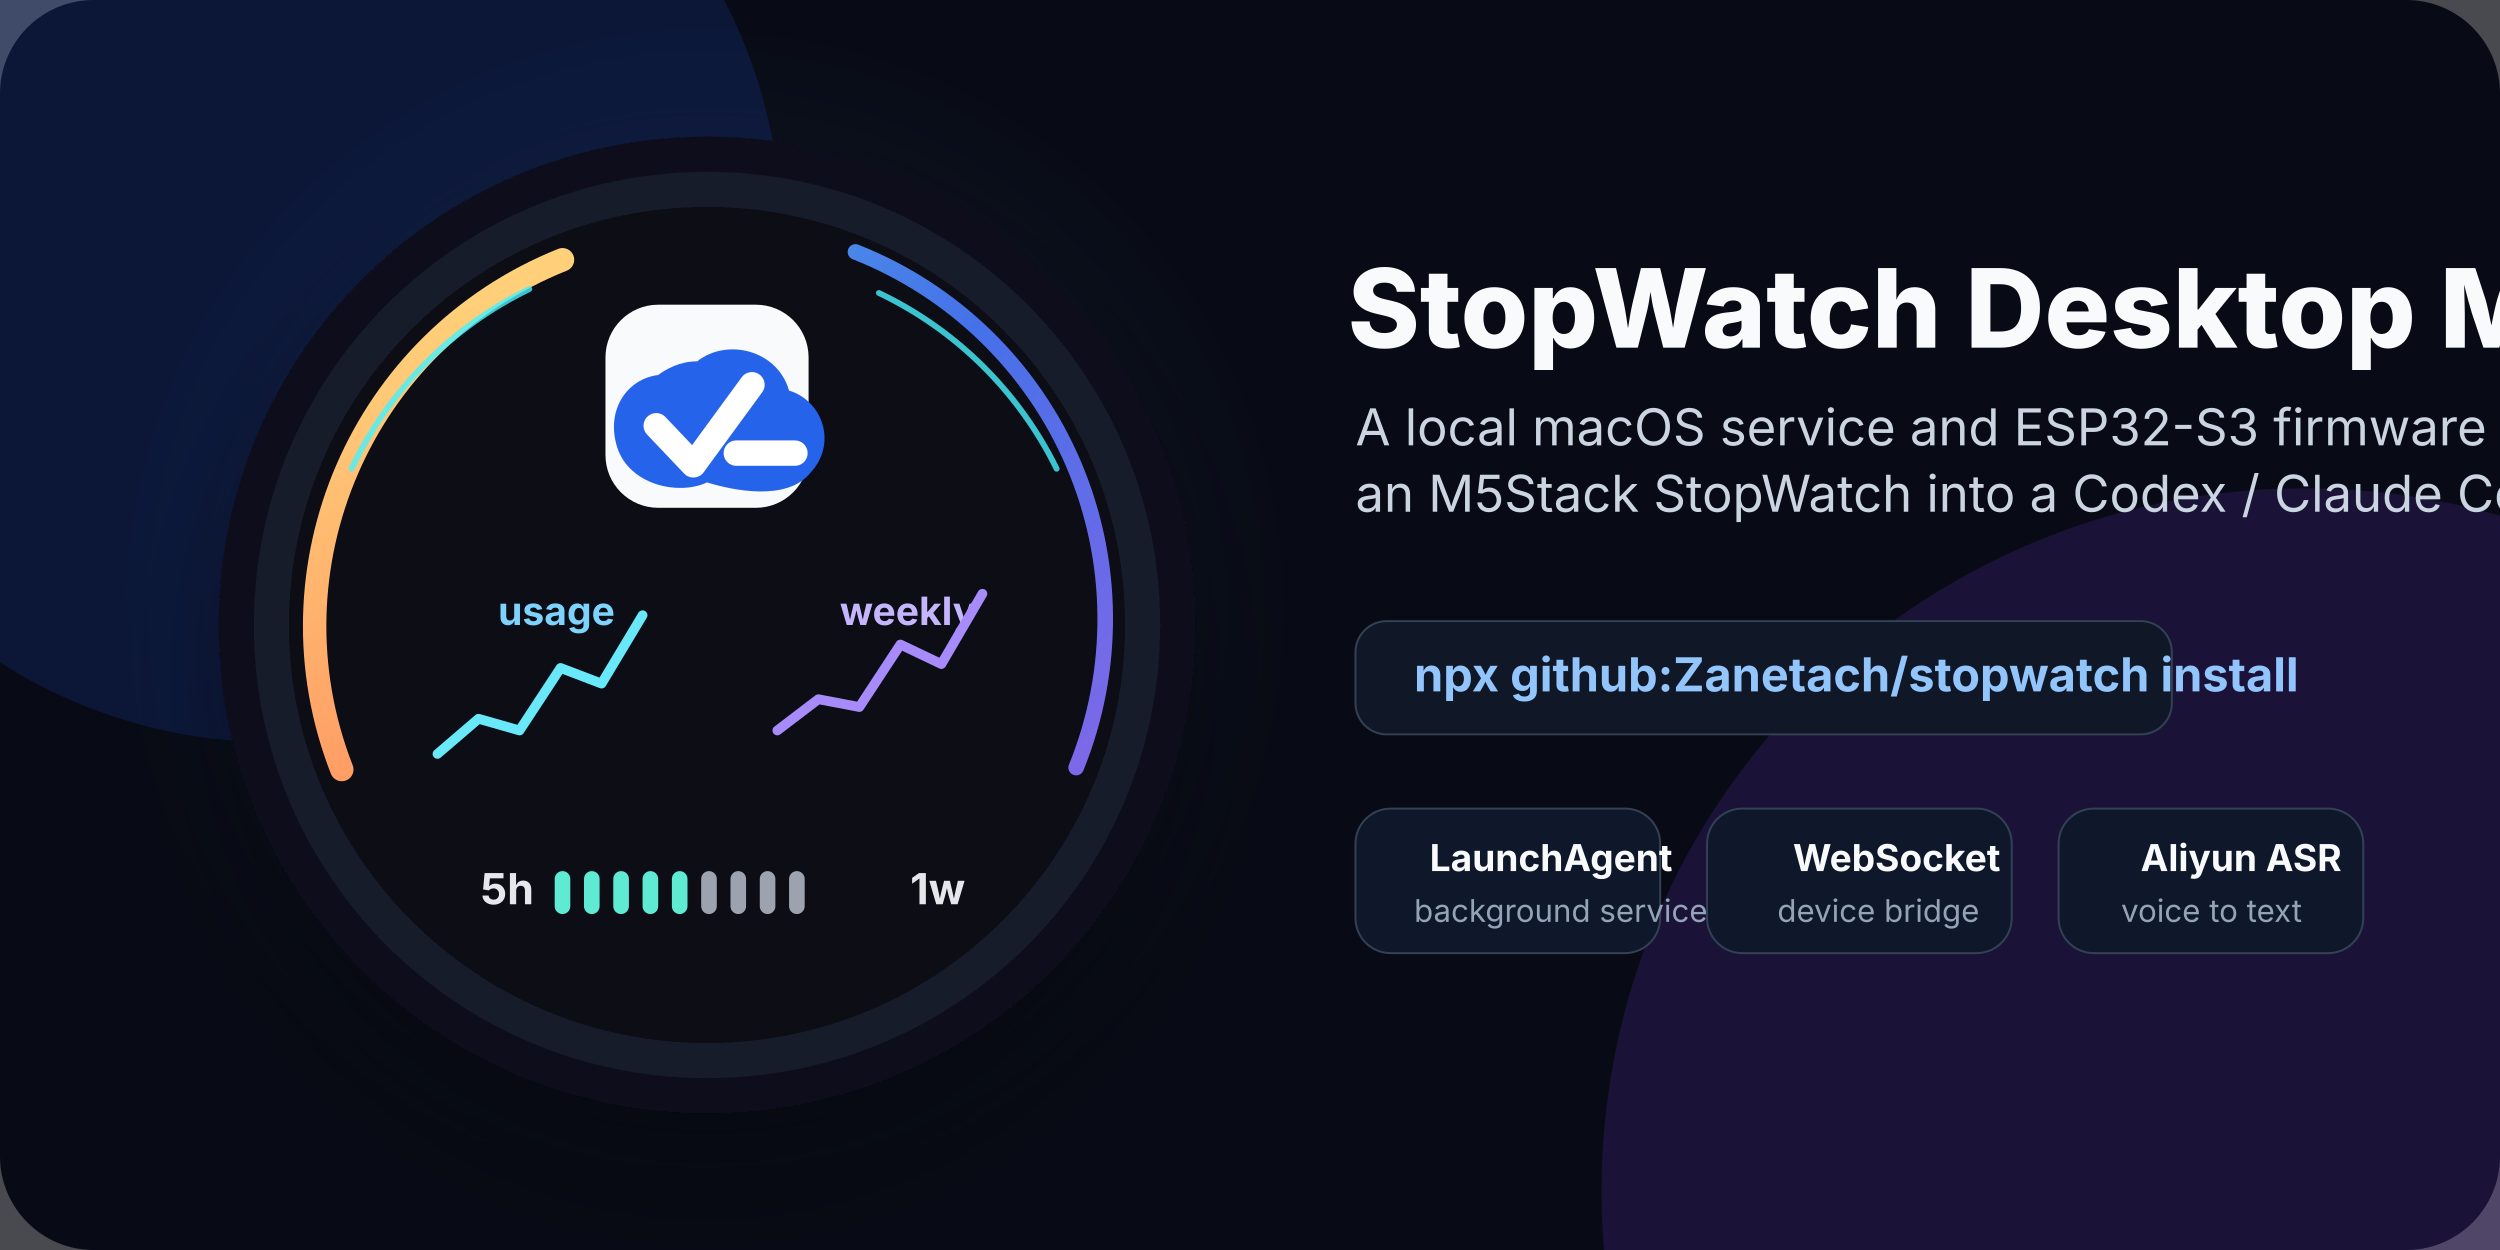
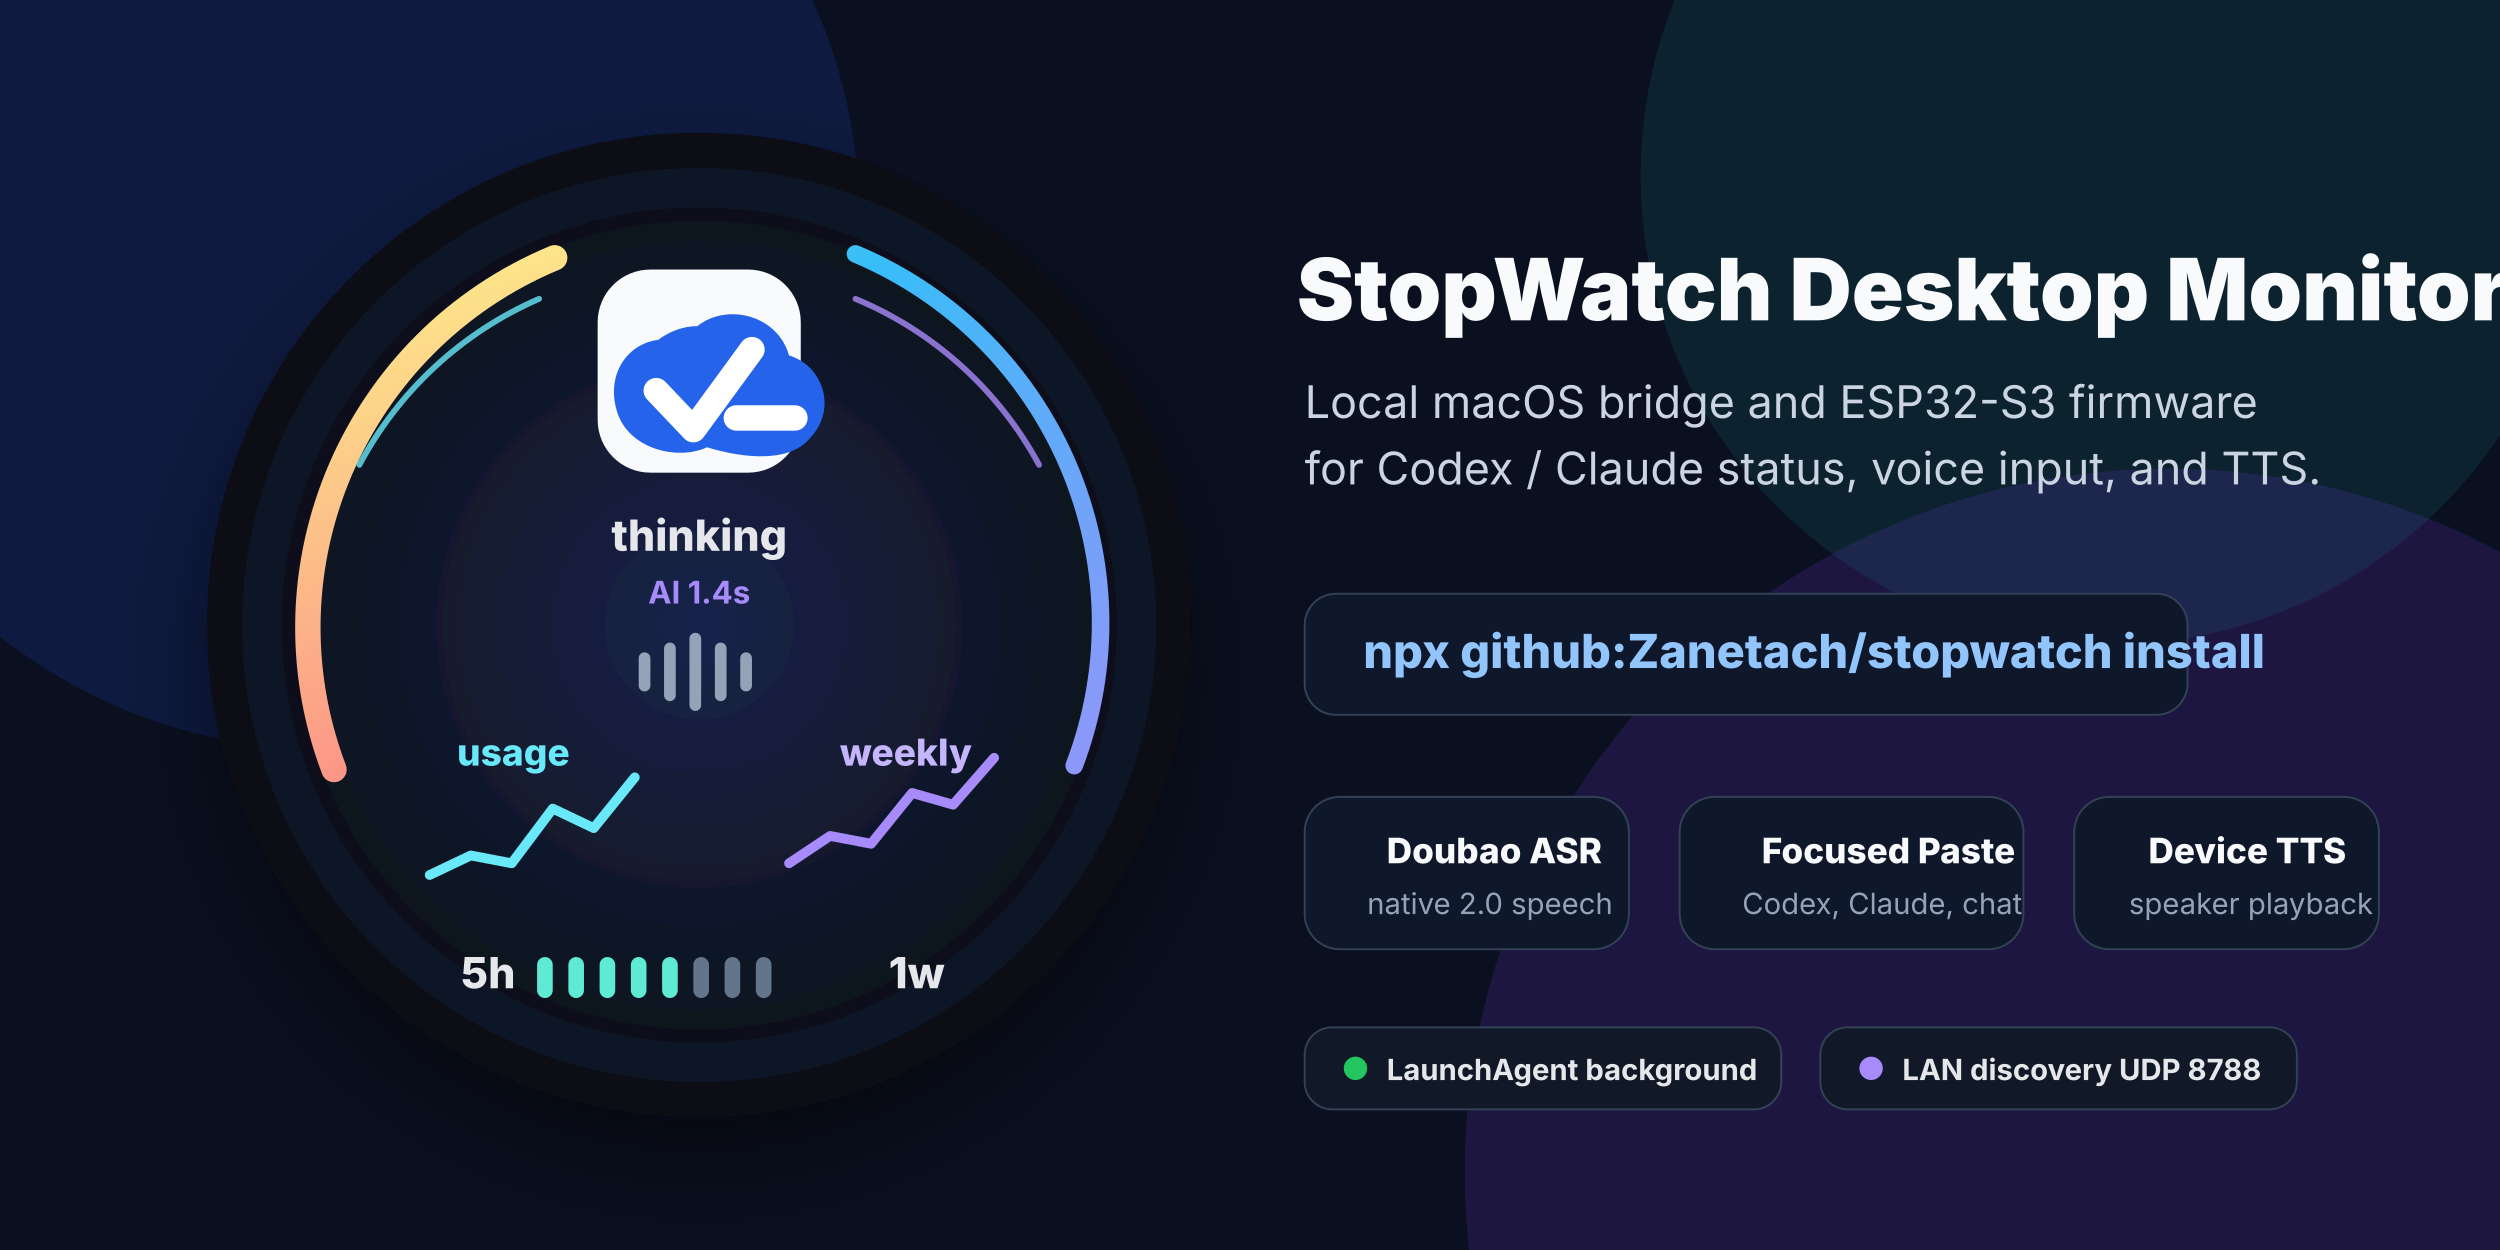
<svg xmlns="http://www.w3.org/2000/svg" width="1280" height="640" viewBox="0 0 1280 640" fill="none">
  <defs>
-     <radialGradient id="screenGlow" cx="0" cy="0" r="1" gradientUnits="userSpaceOnUse" gradientTransform="translate(362 312) rotate(45) scale(300)">
-       <stop offset="0" stop-color="#203166" />
-       <stop offset="0.55" stop-color="#111827" />
-       <stop offset="1" stop-color="#070A12" />
+     <radialGradient id="watchFace" cx="0" cy="0" r="1" gradientUnits="userSpaceOnUse" gradientTransform="translate(358 320) rotate(45) scale(286)">
+       <stop offset="0" stop-color="#18234A" />
+       <stop offset="0.58" stop-color="#101726" />
+       <stop offset="1" stop-color="#05070D" />
    </radialGradient>
-     <linearGradient id="blue" x1="112" y1="88" x2="578" y2="554" gradientUnits="userSpaceOnUse">
-       <stop stop-color="#65E6FF" />
-       <stop offset="0.5" stop-color="#4B7CFF" />
-       <stop offset="1" stop-color="#B16CFF" />
+     <linearGradient id="cyanViolet" x1="146" y1="144" x2="566" y2="494" gradientUnits="userSpaceOnUse">
+       <stop stop-color="#5EEAD4" />
+       <stop offset="0.42" stop-color="#38BDF8" />
+       <stop offset="1" stop-color="#A78BFA" />
    </linearGradient>
-     <linearGradient id="amber" x1="145" y1="180" x2="250" y2="448" gradientUnits="userSpaceOnUse">
-       <stop stop-color="#FFD27A" />
-       <stop offset="1" stop-color="#FF8B5D" />
+     <linearGradient id="warmArc" x1="144" y1="168" x2="250" y2="484" gradientUnits="userSpaceOnUse">
+       <stop stop-color="#FDE68A" />
+       <stop offset="1" stop-color="#FB7185" />
    </linearGradient>
-     <filter id="softShadow" x="-30%" y="-30%" width="160%" height="160%">
-       <feDropShadow dx="0" dy="30" stdDeviation="28" flood-color="#000000" flood-opacity="0.36" />
+     <filter id="shadow" x="-20%" y="-20%" width="140%" height="150%">
+       <feDropShadow dx="0" dy="28" stdDeviation="24" flood-color="#000000" flood-opacity="0.42" />
    </filter>
  </defs>
-   <rect width="1280" height="640" rx="48" fill="#0A0F1E" />
-   <path d="M0 0H1280V640H0V0Z" fill="url(#screenGlow)" opacity="0.72" />
-   <circle cx="140" cy="120" r="260" fill="#1D4ED8" opacity="0.18" />
-   <circle cx="1180" cy="610" r="360" fill="#7C3AED" opacity="0.16" />
-   <g filter="url(#softShadow)">
-     <circle cx="362" cy="320" r="250" fill="#0C101B" />
-     <circle cx="362" cy="320" r="232" fill="#151B2B" />
-     <circle cx="362" cy="320" r="214" fill="#080B13" />
-     <path d="M175 394A202 202 0 0 1 288 133" stroke="url(#amber)" stroke-width="12" stroke-linecap="round" />
-     <path d="M438 129A202 202 0 0 1 551 393" stroke="url(#blue)" stroke-width="8" stroke-linecap="round" opacity="0.9" />
-     <path d="M180 240A195 195 0 0 1 271 148" stroke="#46F1FF" stroke-width="3" stroke-linecap="round" opacity="0.8" />
-     <path d="M450 150A195 195 0 0 1 541 240" stroke="#46F1FF" stroke-width="3" stroke-linecap="round" opacity="0.8" />
-     <rect x="310" y="156" width="104" height="104" rx="27" fill="#F8FAFC" />
-     <path d="M357 185C372 173 398 179 404 200C421 205 429 227 415 242C403 257 375 251 362 247C347 254 322 248 316 229C310 210 321 194 337 192C341 189 348 185 357 185Z" fill="#2563EB" />
-     <path d="M336 218L355 238L385 197" stroke="white" stroke-width="13" stroke-linecap="round" stroke-linejoin="round" />
-     <path d="M377 232H407" stroke="white" stroke-width="13" stroke-linecap="round" />
+   <rect width="1280" height="640" rx="44" fill="#07101E" />
+   <path d="M0 0H1280V640H0V0Z" fill="#0B1020" />
+   <circle cx="168" cy="112" r="272" fill="#1D4ED8" opacity="0.17" />
+   <circle cx="1080" cy="90" r="240" fill="#14B8A6" opacity="0.11" />
+   <circle cx="1110" cy="600" r="360" fill="#7C3AED" opacity="0.16" />
+   <g filter="url(#shadow)">
+     <circle cx="358" cy="320" r="252" fill="#070A12" />
+     <circle cx="358" cy="320" r="234" fill="#111827" />
+     <circle cx="358" cy="320" r="214" fill="url(#watchFace)" />
+     <path d="M171 394A205 205 0 0 1 284 132" stroke="url(#warmArc)" stroke-width="13" stroke-linecap="round" />
+     <path d="M438 130A205 205 0 0 1 550 392" stroke="url(#cyanViolet)" stroke-width="9" stroke-linecap="round" />
+     <path d="M184 238A190 190 0 0 1 276 153" stroke="#67E8F9" stroke-width="3" stroke-linecap="round" opacity="0.8" />
+     <path d="M438 153A190 190 0 0 1 532 238" stroke="#A78BFA" stroke-width="3" stroke-linecap="round" opacity="0.8" />
+     <g transform="translate(306 138)">
+       <rect width="104" height="104" rx="27" fill="#F8FAFC" />
+       <path d="M51 29C66 17 92 23 98 44C115 49 123 71 109 86C97 101 69 95 56 91C41 98 16 92 10 73C4 54 15 38 31 36C35 33 42 29 51 29Z" fill="#2563EB" />
+       <path d="M30 62L49 82L79 41" stroke="#FFFFFF" stroke-width="13" stroke-linecap="round" stroke-linejoin="round" />
+       <path d="M71 76H101" stroke="#FFFFFF" stroke-width="13" stroke-linecap="round" />
+     </g>
    <g font-family="Inter, Arial, sans-serif">
-       <text x="255" y="320" fill="#7DD3FC" font-size="20" font-weight="700">usage</text>
-       <text x="430" y="320" fill="#C4B5FD" font-size="20" font-weight="700">weekly</text>
-       <polyline points="224,386 245,368 266,374 287,342 308,350 329,315" stroke="#67E8F9" stroke-width="5" stroke-linecap="round" stroke-linejoin="round" />
-       <polyline points="398,374 419,358 440,362 461,330 482,340 503,304" stroke="#A78BFA" stroke-width="5" stroke-linecap="round" stroke-linejoin="round" />
-       <text x="246" y="463" fill="#E5E7EB" font-size="22" font-weight="700">5h</text>
-       <text x="466" y="463" fill="#E5E7EB" font-size="22" font-weight="700">1w</text>
+       <text x="358" y="282" fill="#E5E7EB" font-size="22" font-weight="800" text-anchor="middle">thinking</text>
+       <text x="358" y="309" fill="#A78BFA" font-size="16" font-weight="700" text-anchor="middle">AI 1.4s</text>
+       <g fill="#94A3B8">
+         <rect x="327" y="334" width="6" height="20" rx="3" />
+         <rect x="340" y="329" width="6" height="30" rx="3" />
+         <rect x="353" y="324" width="6" height="40" rx="3" />
+         <rect x="366" y="329" width="6" height="30" rx="3" />
+         <rect x="379" y="334" width="6" height="20" rx="3" />
+       </g>
+       <text x="234" y="392" fill="#67E8F9" font-size="19" font-weight="800">usage</text>
+       <text x="430" y="392" fill="#C4B5FD" font-size="19" font-weight="800">weekly</text>
+       <polyline points="220,448 241,438 262,442 283,414 304,424 325,398" stroke="#67E8F9" stroke-width="5" stroke-linecap="round" stroke-linejoin="round" />
+       <polyline points="404,442 425,428 446,432 467,406 488,412 509,388" stroke="#A78BFA" stroke-width="5" stroke-linecap="round" stroke-linejoin="round" />
+       <text x="236" y="506" fill="#E5E7EB" font-size="22" font-weight="800">5h</text>
+       <text x="455" y="506" fill="#E5E7EB" font-size="22" font-weight="800">1w</text>
      <g fill="#5EEAD4">
-         <rect x="284" y="446" width="8" height="22" rx="4" />
-         <rect x="299" y="446" width="8" height="22" rx="4" />
-         <rect x="314" y="446" width="8" height="22" rx="4" />
-         <rect x="329" y="446" width="8" height="22" rx="4" />
-         <rect x="344" y="446" width="8" height="22" rx="4" />
+         <rect x="275" y="490" width="8" height="21" rx="4" />
+         <rect x="291" y="490" width="8" height="21" rx="4" />
+         <rect x="307" y="490" width="8" height="21" rx="4" />
+         <rect x="323" y="490" width="8" height="21" rx="4" />
+         <rect x="339" y="490" width="8" height="21" rx="4" />
      </g>
-       <g fill="#9CA3AF">
-         <rect x="359" y="446" width="8" height="22" rx="4" />
-         <rect x="374" y="446" width="8" height="22" rx="4" />
-         <rect x="389" y="446" width="8" height="22" rx="4" />
-         <rect x="404" y="446" width="8" height="22" rx="4" />
+       <g fill="#64748B">
+         <rect x="355" y="490" width="8" height="21" rx="4" />
+         <rect x="371" y="490" width="8" height="21" rx="4" />
+         <rect x="387" y="490" width="8" height="21" rx="4" />
      </g>
    </g>
  </g>
  <g font-family="Inter, Arial, sans-serif">
-     <text x="690" y="178" fill="#F8FAFC" font-size="56" font-weight="800">StopWatch Desktop Monitor</text>
-     <text x="694" y="228" fill="#CBD5E1" font-size="26">A local macOS service and ESP32-S3 firmware for turning</text>
-     <text x="694" y="262" fill="#CBD5E1" font-size="26">an M5Stack StopWatch into a Codex / Claude Code status display.</text>
-     <rect x="694" y="318" width="418" height="58" rx="16" fill="#101827" stroke="#334155" />
-     <text x="724" y="354" fill="#93C5FD" font-size="24" font-weight="700">npx github:Zanetach/stopwatch install</text>
+     <text x="664" y="164" fill="#F8FAFC" font-size="44" font-weight="850">StopWatch Desktop Monitor</text>
+     <text x="668" y="214" fill="#CBD5E1" font-size="23">Local macOS bridge and ESP32-S3 firmware</text>
+     <text x="668" y="248" fill="#CBD5E1" font-size="23">for Codex / Claude status, voice input, and TTS.</text>
+     <rect x="668" y="304" width="452" height="62" rx="16" fill="#0F172A" stroke="#334155" />
+     <text x="698" y="342" fill="#93C5FD" font-size="24" font-weight="800">npx github:Zanetach/stopwatch install</text>
    <g fill="#0F172A" stroke="#334155">
-       <rect x="694" y="414" width="156" height="74" rx="18" />
-       <rect x="874" y="414" width="156" height="74" rx="18" />
-       <rect x="1054" y="414" width="156" height="74" rx="18" />
+       <rect x="668" y="408" width="166" height="78" rx="18" />
+       <rect x="860" y="408" width="176" height="78" rx="18" />
+       <rect x="1062" y="408" width="156" height="78" rx="18" />
    </g>
-     <text x="732" y="446" fill="#F8FAFC" font-size="19" font-weight="700">LaunchAgent</text>
-     <text x="724" y="472" fill="#94A3B8" font-size="16">background service</text>
-     <text x="918" y="446" fill="#F8FAFC" font-size="19" font-weight="700">WebSocket</text>
-     <text x="910" y="472" fill="#94A3B8" font-size="16">device bridge</text>
-     <text x="1096" y="446" fill="#F8FAFC" font-size="19" font-weight="700">Aliyun ASR</text>
-     <text x="1086" y="472" fill="#94A3B8" font-size="16">voice to text</text>
+     <text x="710" y="442" fill="#F8FAFC" font-size="18" font-weight="800">Doubao ASR</text>
+     <text x="700" y="468" fill="#94A3B8" font-size="15">native 2.0 speech</text>
+     <text x="902" y="442" fill="#F8FAFC" font-size="18" font-weight="800">Focused Paste</text>
+     <text x="892" y="468" fill="#94A3B8" font-size="15">Codex, Claude, chat</text>
+     <text x="1100" y="442" fill="#F8FAFC" font-size="18" font-weight="800">Device TTS</text>
+     <text x="1090" y="468" fill="#94A3B8" font-size="15">speaker playback</text>
+     <g fill="#111827" stroke="#334155">
+       <rect x="668" y="526" width="244" height="42" rx="14" />
+       <rect x="932" y="526" width="244" height="42" rx="14" />
+     </g>
+     <circle cx="694" cy="547" r="6" fill="#22C55E" />
+     <text x="710" y="553" fill="#E5E7EB" font-size="15" font-weight="700">LaunchAgent background</text>
+     <circle cx="958" cy="547" r="6" fill="#A78BFA" />
+     <text x="974" y="553" fill="#E5E7EB" font-size="15" font-weight="700">LAN discovery UDP 8788</text>
  </g>
</svg>
